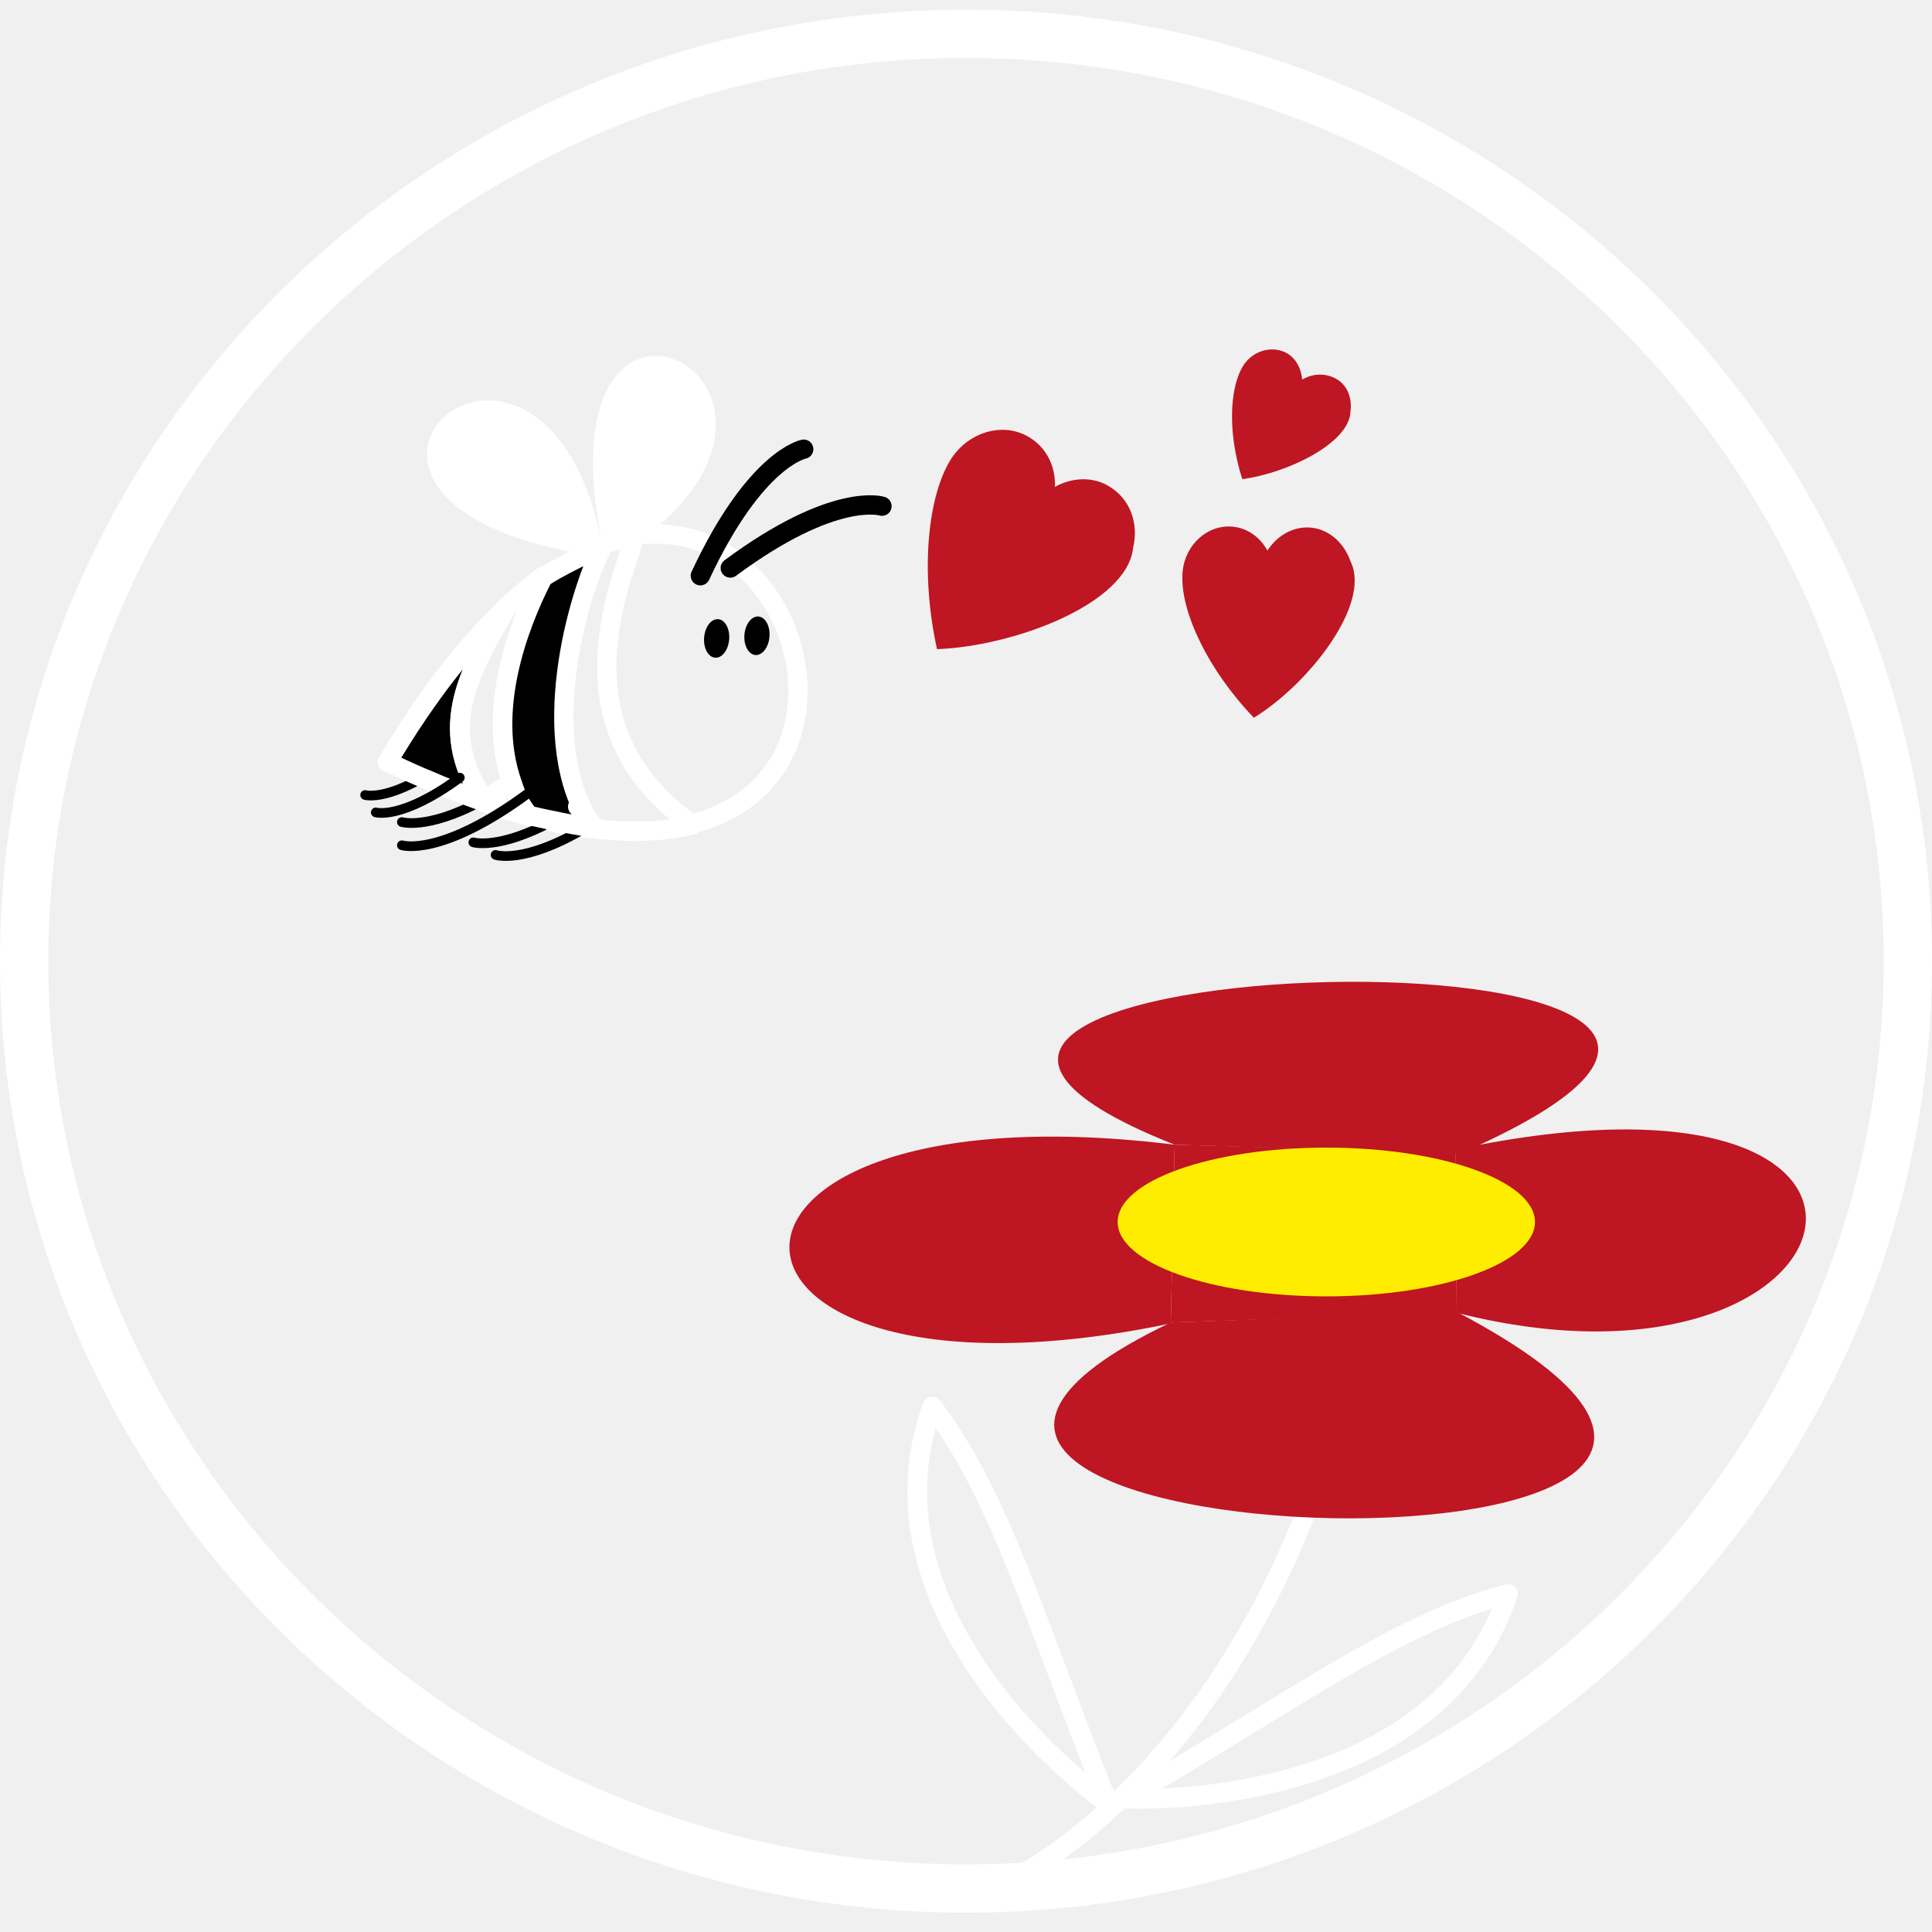
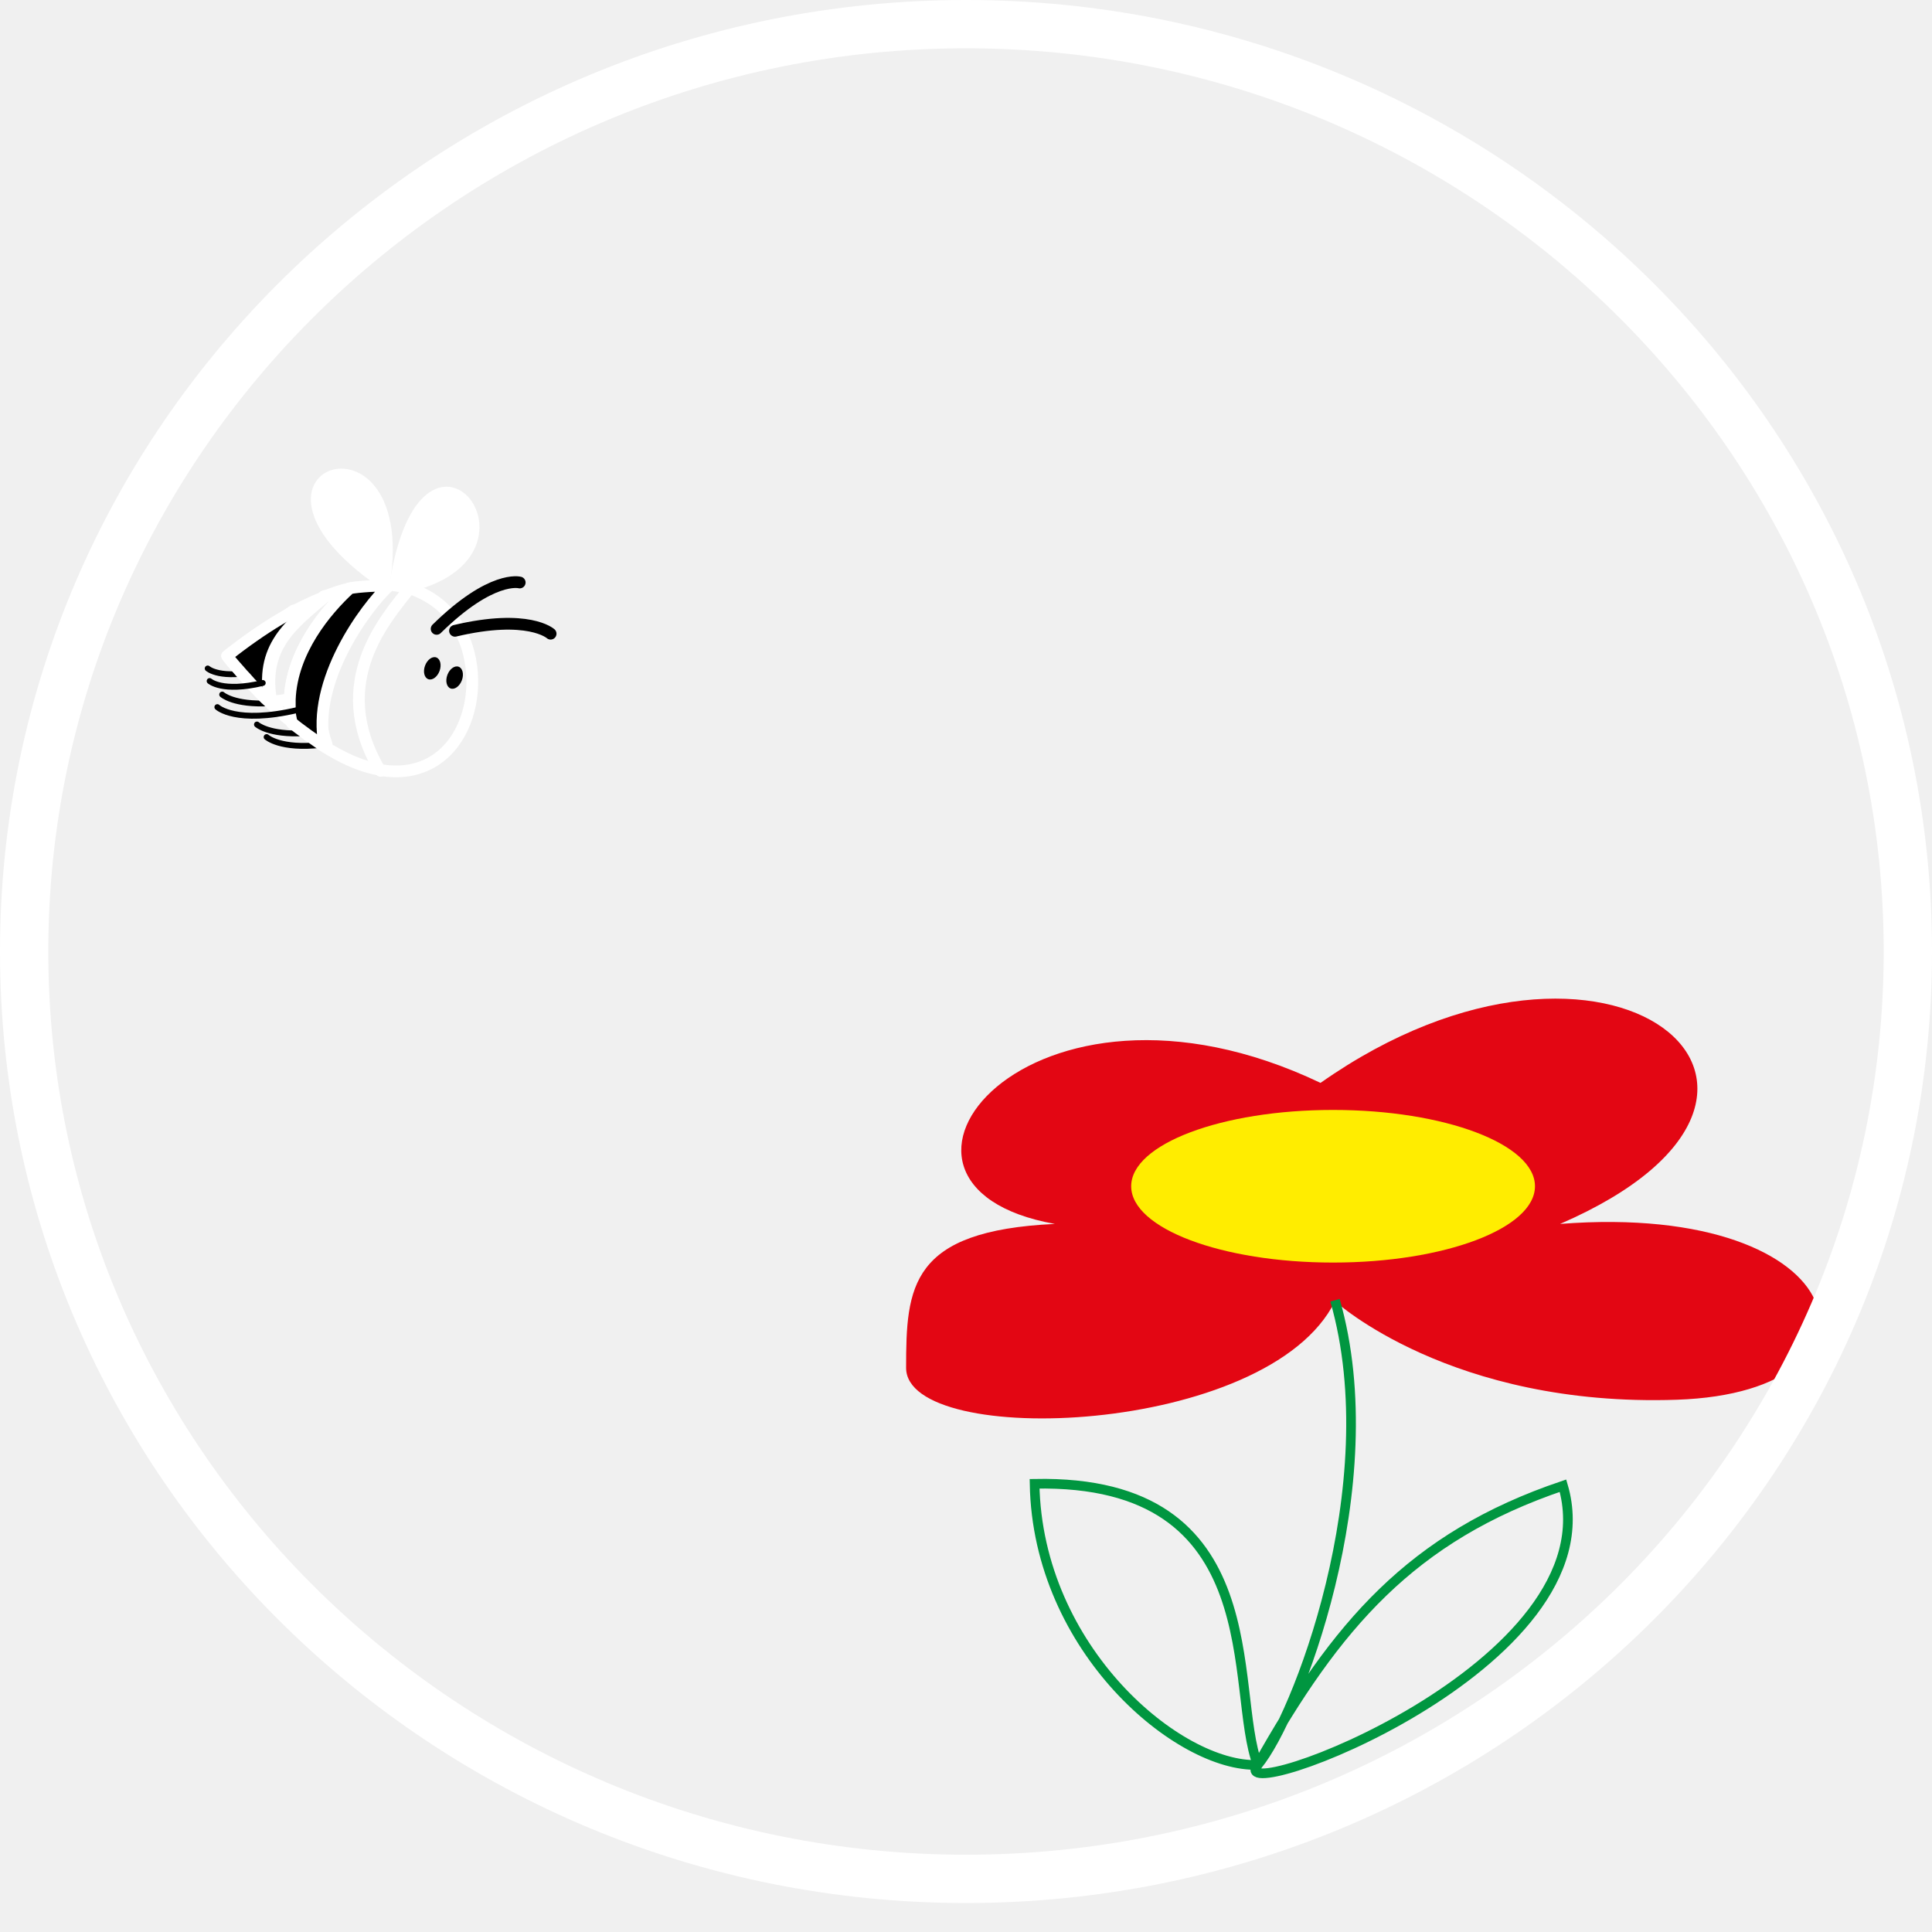
<svg xmlns="http://www.w3.org/2000/svg" version="1.1" x="0px" y="0px" viewBox="0 0 200 200" style="enable-background:new 0 0 200 200;" xml:space="preserve">
  <style type="text/css">
	.st0{display:none;}
	.st1{display:inline;fill:#F39200;stroke:#FFFFFF;stroke-width:1.113;stroke-miterlimit:10;}
- 	.st2{fill:none;stroke:#000000;stroke-linecap:round;stroke-linejoin:round;stroke-miterlimit:10;}
- 	.st3{fill:none;stroke:#FFFFFF;stroke-width:2;stroke-linecap:round;stroke-linejoin:round;stroke-miterlimit:10;}
- 	.st4{fill:#FFFFFF;}
- 	.st5{fill:none;stroke:#000000;stroke-width:2;stroke-linecap:round;stroke-linejoin:round;stroke-miterlimit:10;}
- 	.st6{stroke:#FFFFFF;stroke-width:2;stroke-linecap:round;stroke-linejoin:round;stroke-miterlimit:10;}
- 	.st7{fill:none;stroke:#FFFFFF;stroke-width:2.052;stroke-linecap:round;stroke-linejoin:round;stroke-miterlimit:10;}
- 	.st8{fill:#BE1622;}
- 	.st9{fill:none;stroke:#FFFFFF;stroke-width:2.034;stroke-linecap:round;stroke-linejoin:round;stroke-miterlimit:10;}
- 	.st10{fill:#FFED00;}
+ 	.st2{fill:#E30613;}
+ 	.st3{fill:none;stroke:#000000;stroke-width:0.608;stroke-linecap:round;stroke-linejoin:round;stroke-miterlimit:10;}
+ 	.st4{fill:none;stroke:#FFFFFF;stroke-width:1.216;stroke-linecap:round;stroke-linejoin:round;stroke-miterlimit:10;}
+ 	.st5{fill:#FFFFFF;}
+ 	.st6{fill:none;stroke:#000000;stroke-width:1.216;stroke-linecap:round;stroke-linejoin:round;stroke-miterlimit:10;}
+ 	.st7{stroke:#FFFFFF;stroke-width:1.216;stroke-linecap:round;stroke-linejoin:round;stroke-miterlimit:10;}
+ 	.st8{fill:none;stroke:#FFFFFF;stroke-width:1.248;stroke-linecap:round;stroke-linejoin:round;stroke-miterlimit:10;}
+ 	.st9{fill:#FFED00;}
+ 	.st10{fill:none;stroke:#009640;stroke-miterlimit:10;}
</style>
  <g id="Calque_2" class="st0">
-     <rect x="-10.8" y="-11.9" class="st1" width="223.7" height="223.7" />
+     <rect x="-11.4" y="-11.9" class="st1" width="223.7" height="223.7" />
  </g>
  <g id="Calque_1">
+     <path class="st2" d="M136.7,112.1c30-21.1,56.2,1,24.8,14.6c30.8-2.4,35.5,17.4,12.1,18.2c-23.4,0.8-35.4-10.2-35.4-10.2   c-6.9,14-44.4,15.3-44.4,6.9c0-8.4,0.4-14.2,15.4-14.9C86.7,122.7,106.5,97.7,136.7,112.1z" />
    <g>
-       <path class="st2" d="M49,87.2c0,0,2.6,0.8,8.2-2.2" />
-       <path class="st2" d="M60,83.4c0,0-0.1,0.1-0.1,0.1" />
-       <path class="st3" d="M50.2,83.1c0.7,0.2,1.4,0.5,2.1,0.7c0.8,0.2,1.6,0.5,2.4,0.7" />
-       <path class="st3" d="M71.6,85.3C71.6,85.3,71.6,85.3,71.6,85.3c-13.7-9.7-7.8-23.9-5.8-29.9c0.5-0.1,1-0.1,1.5-0.1    c2.5-0.1,4.7,0.4,6.7,1.4c0.8,0.4,1.6,0.9,2.3,1.5C85,65,85.8,81.7,71.6,85.3z" />
-       <path class="st3" d="M63.1,56.1c0.1,0,0.1,0,0.2,0c0.9-0.3,1.8-0.5,2.6-0.6" />
-       <path class="st3" d="M57.2,85.1c1.2,0.3,2.4,0.5,3.5,0.6c4.4,0.6,8,0.4,11-0.3" />
-       <path class="st4" d="M62.6,57.7C56.9,23.9,24.2,52.5,62.6,57.7" />
-       <path class="st4" d="M62.4,56.5c-7.1-33.7,26-17.3,4.1-0.7L62.4,56.5z" />
-       <path class="st5" d="M72.5,59.6c5.7-12.2,10.7-13.1,10.7-13.1" />
-       <path class="st5" d="M75.6,58.8c10.8-8,15.7-6.4,15.7-6.4" />
-       <path class="st2" d="M46.5,78.7c-6,4.4-8.7,3.6-8.7,3.6" />
-       <path class="st2" d="M41.6,85.1c0,0,2.6,0.8,8.1-2.1c0.1,0,0.2-0.1,0.2-0.1" />
-       <path class="st2" d="M51.3,88.5c0,0,2.9,1,9.3-2.8c0,0,0,0,0.1-0.1c0.1-0.1,0.3-0.2,0.4-0.3c0,0,0.1-0.1,0.2-0.1" />
-       <path class="st3" d="M46.3,81.6c-3.4-4.3-2.1-8.4,2-14.4" />
-       <path class="st6" d="M50.2,83.1c-0.1,0-0.3-0.1-0.4-0.2c-1.2-0.4-2.4-0.9-3.7-1.4c-0.8-0.3-1.6-0.7-2.4-1    c-1.2-0.5-2.4-1.1-3.6-1.6c4.2-7.1,8.4-12.3,12.3-16C48.7,69.3,45,75.2,50,82.8C50.1,82.9,50.1,83,50.2,83.1z" />
-       <path class="st3" d="M50.2,83.1C50.2,83.1,50.2,83.1,50.2,83.1" />
-       <path class="st3" d="M52.4,62.8C52.4,62.9,52.4,62.9,52.4,62.8" />
-       <path class="st7" d="M53,81c-1.1,0.7-2,1.3-2.9,1.8c-5.1-7.6-1.3-13.5,2.3-19.9c1.3-1.2,2.6-2.3,3.8-3.2    C53.6,64.9,50.4,73.5,53,81z" />
-       <path class="st7" d="M54.7,84.5C54.7,84.5,54.7,84.5,54.7,84.5" />
-       <path class="st6" d="M61.3,85.5c-5.9-8.7-1.5-23.9,1.1-29c-1.2,0.6-5,2.4-6.2,3.3C53.6,64.9,50.4,73.5,53,81    c0.2,0.6,0.4,1.2,0.7,1.8c0.2,0.5,0.7,1.1,1,1.6c0.9,0.2,5.8,1.3,7.1,1.3" />
-       <path class="st3" d="M61.8,85.8c-0.2-0.2-0.3-0.3-0.5-0.5c-0.5-0.6-1-1.2-1.5-1.8" />
-       <path class="st3" d="M71.7,85.4c0,0-0.1,0-0.1-0.1" />
-       <path class="st3" d="M65.9,55.4C65.9,55.4,65.9,55.4,65.9,55.4" />
-       <path class="st2" d="M54.7,82.1c-9.1,6.7-13.1,5.4-13.1,5.4" />
-       <path class="st2" d="M47.6,80.5c-6,4.4-8.7,3.6-8.7,3.6" />
-       <ellipse transform="matrix(8.030327e-02 -0.9968 0.9968 8.030327e-02 2.3401 134.7455)" cx="74.2" cy="66.1" rx="2" ry="1.3" />
-       <ellipse transform="matrix(8.030327e-02 -0.9968 0.9968 8.030327e-02 6.4732 138.6797)" cx="78.4" cy="65.8" rx="2" ry="1.3" />
+       <path class="st3" d="M26.6,75c0,0,1.2,1.1,4.9,0.9" />
+       <path class="st3" d="M33.4,75.6C33.4,75.6,33.3,75.6,33.4,75.6" />
+       <path class="st4" d="M28.1,72.9c0.3,0.3,0.7,0.6,1,0.9c0.4,0.4,0.8,0.7,1.2,1" />
+       <path class="st4" d="M39.3,79.7C39.3,79.7,39.3,79.7,39.3,79.7c-5.4-9.2,0.8-15.8,3.1-18.8c0.3,0.1,0.6,0.2,0.8,0.3    c1.4,0.6,2.5,1.4,3.4,2.5c0.4,0.5,0.7,0.9,1,1.5C50.9,71.4,47.8,81.2,39.3,79.7z" />
+       <path class="st4" d="M40.8,60.6c0,0,0.1,0,0.1,0c0.5,0.1,1.1,0.2,1.5,0.3" />
+       <path class="st4" d="M31.5,75.8c0.6,0.5,1.2,0.9,1.8,1.3c2.3,1.5,4.3,2.3,6.1,2.6" />
+       <path class="st5" d="M40.2,61.4C44.2,40.4,20.3,48.5,40.2,61.4" />
+       <path class="st5" d="M40.3,60.6c3.2-21.3,17.8-3.3,2.4,0.6L40.3,60.6z" />
+       <path class="st6" d="M45.2,65.1c5.7-5.6,8.6-4.8,8.6-4.8" />
+       <path class="st6" d="M47.1,65.3c7.6-1.8,9.9,0.3,9.9,0.3" />
+       <path class="st3" d="M27,69.4c-4.2,1-5.5-0.2-5.5-0.2" />
+       <path class="st3" d="M23,71.9c0,0,1.2,1.1,4.9,0.9c0,0,0.1,0,0.2,0" />
+       <path class="st3" d="M27.6,76.3c0,0,1.4,1.3,5.7,0.8c0,0,0,0,0.1,0c0.1,0,0.2,0,0.3,0c0,0,0.1,0,0.1,0" />
+       <path class="st4" d="M26.3,71c-0.9-3.4,0.6-5.4,4.1-7.8" />
+       <path class="st7" d="M28.1,72.9c-0.1-0.1-0.1-0.1-0.2-0.2c-0.6-0.5-1.1-1.1-1.7-1.7c-0.4-0.4-0.7-0.8-1.1-1.2    c-0.5-0.6-1.1-1.2-1.6-1.9c3.8-3,7.2-5,10.1-6.1c-3.3,2.8-6.6,5.2-5.5,10.9C28.1,72.8,28.1,72.8,28.1,72.9z" />
+       <path class="st4" d="M28.1,72.9C28.1,72.9,28.1,72.9,28.1,72.9" />
+       <path class="st4" d="M33.6,61.7C33.5,61.7,33.5,61.8,33.6,61.7" />
+       <path class="st8" d="M30,72.4c-0.7,0.1-1.4,0.2-2,0.3c-1.2-5.7,2.1-8.1,5.5-10.9c1-0.4,1.9-0.7,2.8-0.9    C33.8,63.2,30.2,67.4,30,72.4z" />
+       <path class="st8" d="M30.3,74.9C30.3,74.9,30.2,74.8,30.3,74.9" />
+       <path class="st7" d="M33.6,77.1c-1.4-6.5,4.2-14.2,6.7-16.5c-0.8,0-3.2,0.1-4.1,0.3c-2.5,2.3-6,6.5-6.2,11.5c0,0.4,0,0.8,0,1.2    c0,0.3,0.1,0.8,0.2,1.2c0.4,0.4,2.9,2.2,3.6,2.6" />
+       <path class="st4" d="M33.9,77.4c-0.1-0.1-0.1-0.3-0.1-0.4c-0.2-0.5-0.3-1-0.4-1.4" />
+       <path class="st4" d="M39.4,79.8C39.4,79.7,39.3,79.7,39.4,79.8" />
+       <path class="st4" d="M42.5,60.9C42.5,60.9,42.5,60.9,42.5,60.9" />
+       <path class="st3" d="M30.8,73.5c-6.4,1.5-8.3-0.3-8.3-0.3" />
+       <path class="st3" d="M27.2,70.7c-4.2,1-5.5-0.2-5.5-0.2" />
+       <ellipse transform="matrix(0.3493 -0.937 0.937 0.3493 -35.7375 86.9904)" cx="44.8" cy="69.2" rx="1.2" ry="0.8" />
+       <ellipse transform="matrix(0.3493 -0.937 0.937 0.3493 -35.0725 89.7911)" cx="47.1" cy="70.1" rx="1.2" ry="0.8" />
    </g>
    <g>
-       <path class="st4" d="M100,6c52.4,0,95,41.9,95,93.5s-42.6,93.5-95,93.5S5,151,5,99.5S47.6,6,100,6 M100,1C44.8,1,0,45.1,0,99.5    s44.8,98.5,100,98.5s100-44.1,100-98.5S155.2,1,100,1L100,1z" />
+       <path class="st5" d="M100,5c52.4,0,95,41.9,95,93.5s-42.6,93.5-95,93.5S5,150,5,98.5S47.6,5,100,5 M100,0C44.8,0,0,44.1,0,98.5    s44.8,98.5,100,98.5s100-44.1,100-98.5S155.2,0,100,0L100,0z" />
    </g>
-     <path class="st8" d="M117.3,56.7L117.3,56.7c0.6-2.5-0.3-5-2.4-6.3c-1.7-1.1-3.9-1-5.7,0c0.1-2-0.8-4-2.6-5.1   c-2.7-1.7-6.4-0.6-8.2,2.3C96.1,51.3,95.2,59,97,67.2C105,66.9,116.7,62.5,117.3,56.7z" />
-     <path class="st8" d="M139.8,58.1L139.8,58.1c-0.7-2-2.4-3.5-4.5-3.5c-1.7,0-3.2,1-4.1,2.4c-0.8-1.5-2.3-2.5-4-2.5   c-2.6,0-4.8,2.3-4.8,5.2c-0.1,3.7,2.6,9.6,7.4,14.6C135.5,70.8,142,62.5,139.8,58.1z" />
-     <path class="st8" d="M139.8,42.6L139.8,42.6c0.2-1.5-0.4-2.9-1.7-3.5c-1.1-0.5-2.3-0.4-3.3,0.2c-0.1-1.2-0.7-2.3-1.7-2.8   c-1.6-0.8-3.7-0.1-4.6,1.7c-1.2,2.3-1.4,6.7,0.1,11.4C133.2,49,139.7,45.9,139.8,42.6z" />
-     <path class="st9" d="M135,157c-11,27.8-29.2,37-29.2,37" />
-     <g>
-       <path class="st8" d="M121.2,136.9l29.6-1.1C208.5,166.2,68.6,162,121.2,136.9z" />
-       <path class="st8" d="M121.6,118.5l-0.4,18.5C69.6,147.8,67.4,111.8,121.6,118.5z" />
-       <polygon class="st8" points="150.8,135.9 121.2,136.9 121.6,118.5 150.7,119.3   " />
-       <path class="st8" d="M150.8,135.9l-0.1-16.5l-29.1-0.9c-52-20.6,84-24.3,31.6,0C203.8,108.9,192.9,146.6,150.8,135.9z" />
-     </g>
-     <ellipse class="st10" cx="137.3" cy="126.5" rx="21.6" ry="7.7" />
-     <path class="st9" d="M114.7,186.7c-7.4-18.5-11.1-31.8-18.2-41.1C88.4,168.2,114.7,186.7,114.7,186.7" />
-     <path class="st9" d="M116.5,186.2c17.2-10,28.3-18.3,39.6-21.2C148.5,187.8,116.5,186.2,116.5,186.2" />
+     <ellipse class="st9" cx="138" cy="122.8" rx="20.9" ry="7.9" />
+     <path class="st10" d="M138.2,134.6c5.5,19.2-4.1,43.4-8,48.1c-3.8,4.7,37.1-10.2,31.6-28.9c-15.7,5.3-23.5,14.5-31.6,28.9   c-8.1,0.3-22.8-11.9-23.1-29.1c24.7-0.5,20.1,21.4,23.1,29.1" />
  </g>
</svg>
